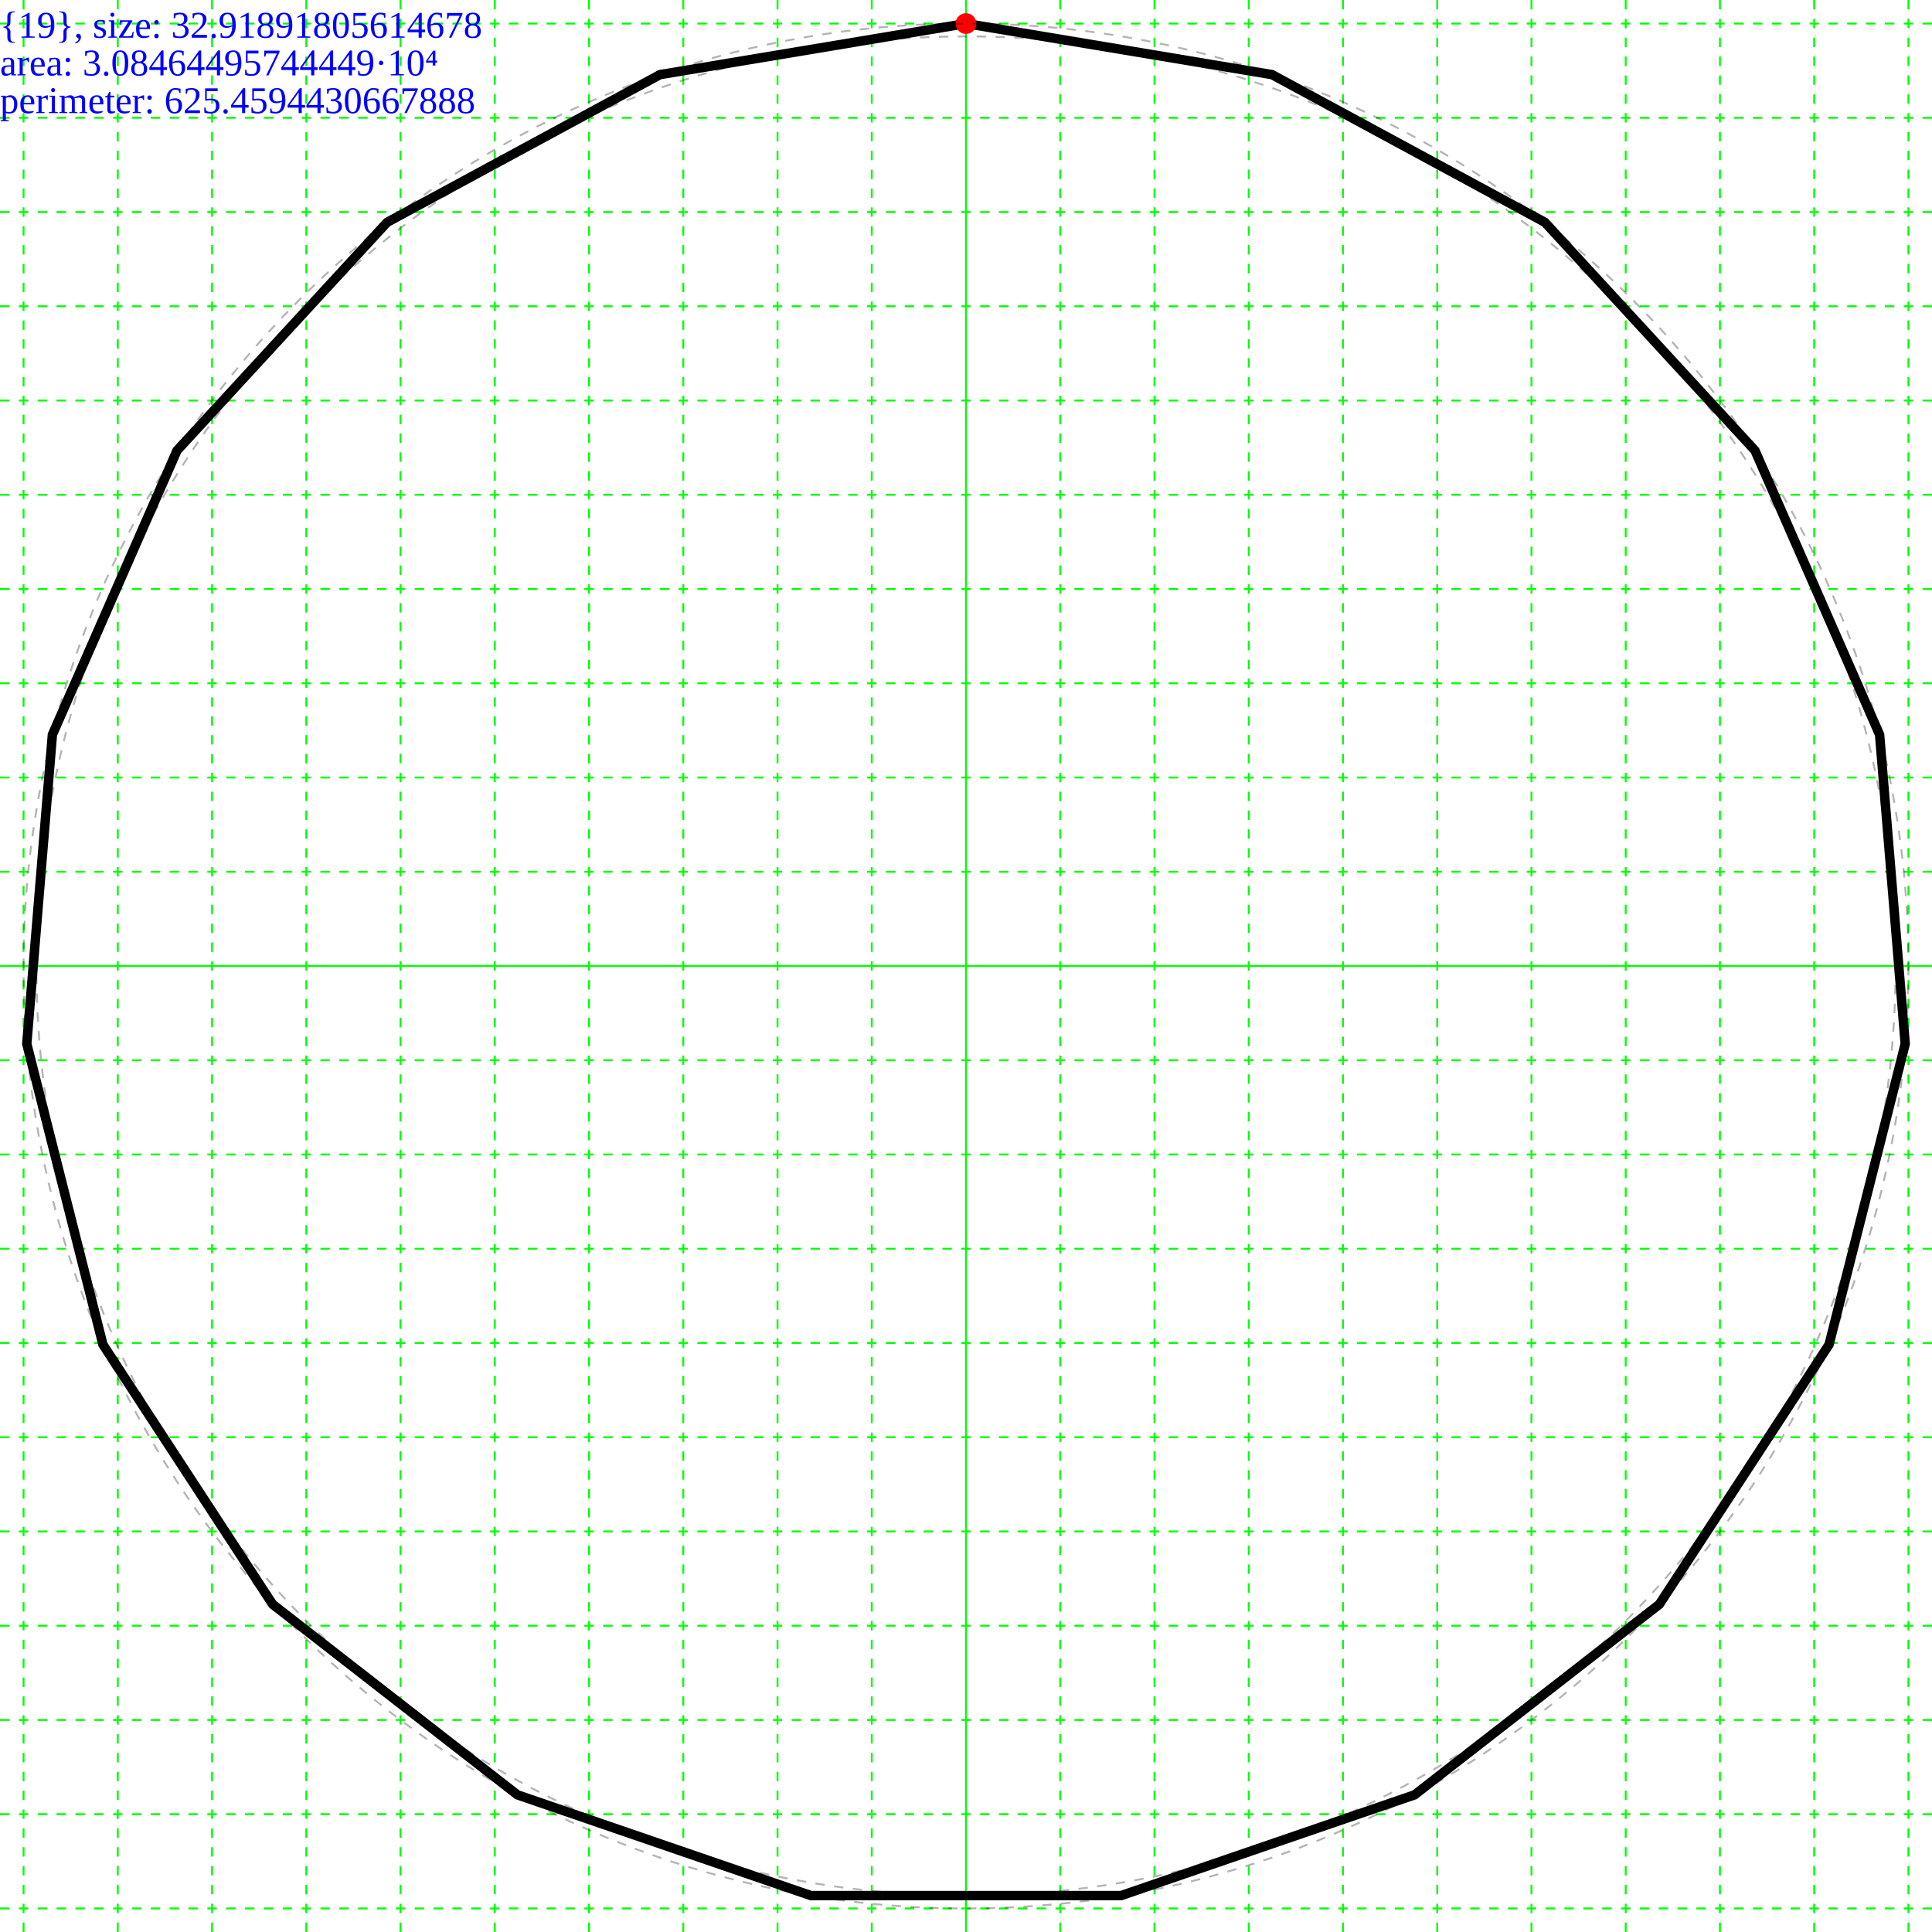
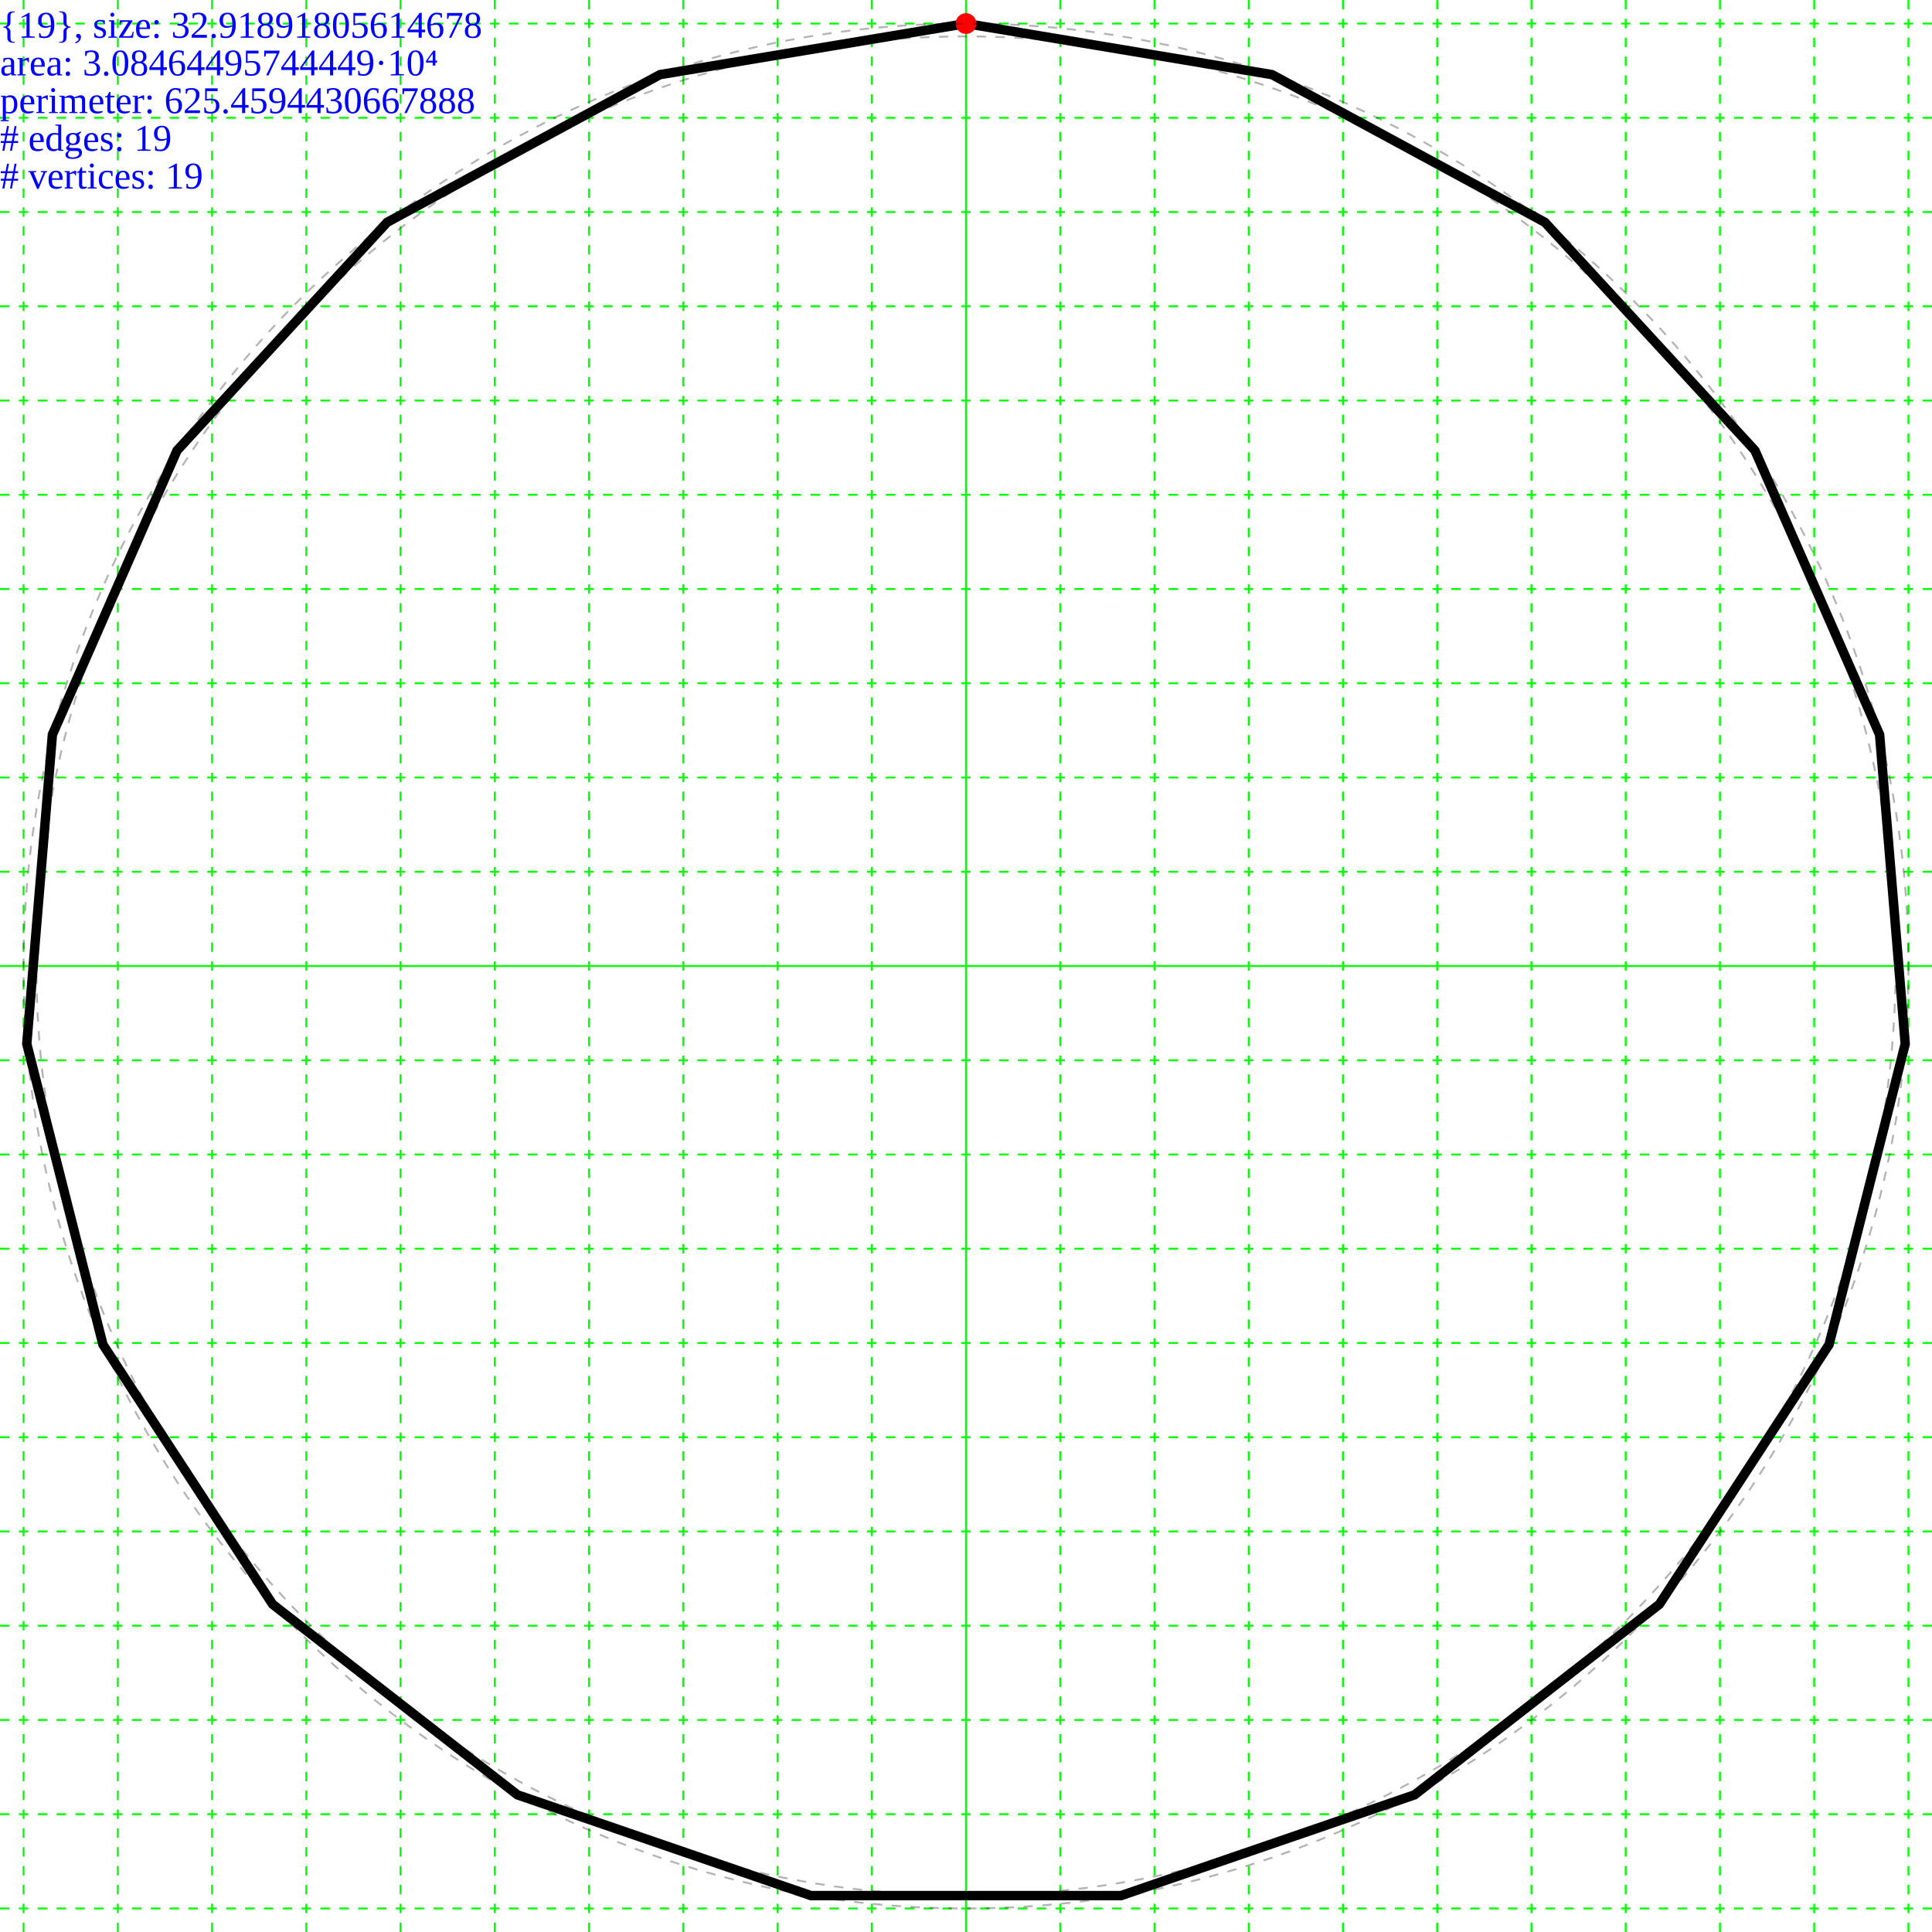
<svg xmlns="http://www.w3.org/2000/svg" height="205.0" width="205.0">
  <g id="grid">
    <line stroke="#00ff00" stroke-width="0.2" x1="102.5" x2="102.5" y1="0" y2="205.0" />
    <line stroke="#00ff00" stroke-dasharray="1,1" stroke-width="0.2" x1="112.5" x2="112.5" y1="0" y2="205" />
    <line stroke="#00ff00" stroke-dasharray="1,1" stroke-width="0.2" x1="92.5" x2="92.5" y1="0" y2="205" />
    <line stroke="#00ff00" stroke-dasharray="1,1" stroke-width="0.2" x1="122.5" x2="122.5" y1="0" y2="205" />
    <line stroke="#00ff00" stroke-dasharray="1,1" stroke-width="0.2" x1="82.5" x2="82.5" y1="0" y2="205" />
    <line stroke="#00ff00" stroke-dasharray="1,1" stroke-width="0.2" x1="132.5" x2="132.5" y1="0" y2="205" />
    <line stroke="#00ff00" stroke-dasharray="1,1" stroke-width="0.2" x1="72.5" x2="72.5" y1="0" y2="205" />
    <line stroke="#00ff00" stroke-dasharray="1,1" stroke-width="0.2" x1="142.5" x2="142.5" y1="0" y2="205" />
    <line stroke="#00ff00" stroke-dasharray="1,1" stroke-width="0.2" x1="62.5" x2="62.5" y1="0" y2="205" />
    <line stroke="#00ff00" stroke-dasharray="1,1" stroke-width="0.2" x1="152.5" x2="152.5" y1="0" y2="205" />
    <line stroke="#00ff00" stroke-dasharray="1,1" stroke-width="0.2" x1="52.5" x2="52.5" y1="0" y2="205" />
    <line stroke="#00ff00" stroke-dasharray="1,1" stroke-width="0.2" x1="162.5" x2="162.5" y1="0" y2="205" />
    <line stroke="#00ff00" stroke-dasharray="1,1" stroke-width="0.2" x1="42.5" x2="42.5" y1="0" y2="205" />
    <line stroke="#00ff00" stroke-dasharray="1,1" stroke-width="0.2" x1="172.5" x2="172.5" y1="0" y2="205" />
    <line stroke="#00ff00" stroke-dasharray="1,1" stroke-width="0.2" x1="32.5" x2="32.5" y1="0" y2="205" />
    <line stroke="#00ff00" stroke-dasharray="1,1" stroke-width="0.2" x1="182.5" x2="182.5" y1="0" y2="205" />
    <line stroke="#00ff00" stroke-dasharray="1,1" stroke-width="0.2" x1="22.5" x2="22.5" y1="0" y2="205" />
    <line stroke="#00ff00" stroke-dasharray="1,1" stroke-width="0.2" x1="192.5" x2="192.5" y1="0" y2="205" />
    <line stroke="#00ff00" stroke-dasharray="1,1" stroke-width="0.2" x1="12.5" x2="12.5" y1="0" y2="205" />
    <line stroke="#00ff00" stroke-dasharray="1,1" stroke-width="0.2" x1="202.5" x2="202.5" y1="0" y2="205" />
    <line stroke="#00ff00" stroke-dasharray="1,1" stroke-width="0.2" x1="2.5" x2="2.5" y1="0" y2="205" />
    <line stroke="#00ff00" stroke-dasharray="1,1" stroke-width="0.2" x1="212.5" x2="212.5" y1="0" y2="205" />
    <line stroke="#00ff00" stroke-dasharray="1,1" stroke-width="0.2" x1="-7.5" x2="-7.5" y1="0" y2="205" />
    <line stroke="#00ff00" stroke-width="0.2" x1="0" x2="205.0" y1="102.5" y2="102.5" />
    <line stroke="#00ff00" stroke-dasharray="1,1" stroke-width="0.2" x1="0" x2="205" y1="112.5" y2="112.5" />
    <line stroke="#00ff00" stroke-dasharray="1,1" stroke-width="0.2" x1="0" x2="205" y1="92.5" y2="92.5" />
    <line stroke="#00ff00" stroke-dasharray="1,1" stroke-width="0.2" x1="0" x2="205" y1="122.5" y2="122.5" />
    <line stroke="#00ff00" stroke-dasharray="1,1" stroke-width="0.2" x1="0" x2="205" y1="82.5" y2="82.5" />
    <line stroke="#00ff00" stroke-dasharray="1,1" stroke-width="0.2" x1="0" x2="205" y1="132.5" y2="132.5" />
    <line stroke="#00ff00" stroke-dasharray="1,1" stroke-width="0.2" x1="0" x2="205" y1="72.5" y2="72.5" />
    <line stroke="#00ff00" stroke-dasharray="1,1" stroke-width="0.2" x1="0" x2="205" y1="142.5" y2="142.5" />
    <line stroke="#00ff00" stroke-dasharray="1,1" stroke-width="0.2" x1="0" x2="205" y1="62.5" y2="62.5" />
    <line stroke="#00ff00" stroke-dasharray="1,1" stroke-width="0.2" x1="0" x2="205" y1="152.5" y2="152.5" />
    <line stroke="#00ff00" stroke-dasharray="1,1" stroke-width="0.2" x1="0" x2="205" y1="52.5" y2="52.5" />
    <line stroke="#00ff00" stroke-dasharray="1,1" stroke-width="0.2" x1="0" x2="205" y1="162.5" y2="162.5" />
    <line stroke="#00ff00" stroke-dasharray="1,1" stroke-width="0.2" x1="0" x2="205" y1="42.5" y2="42.5" />
    <line stroke="#00ff00" stroke-dasharray="1,1" stroke-width="0.2" x1="0" x2="205" y1="172.5" y2="172.5" />
    <line stroke="#00ff00" stroke-dasharray="1,1" stroke-width="0.2" x1="0" x2="205" y1="32.5" y2="32.5" />
    <line stroke="#00ff00" stroke-dasharray="1,1" stroke-width="0.2" x1="0" x2="205" y1="182.5" y2="182.5" />
    <line stroke="#00ff00" stroke-dasharray="1,1" stroke-width="0.2" x1="0" x2="205" y1="22.5" y2="22.5" />
    <line stroke="#00ff00" stroke-dasharray="1,1" stroke-width="0.2" x1="0" x2="205" y1="192.5" y2="192.5" />
    <line stroke="#00ff00" stroke-dasharray="1,1" stroke-width="0.2" x1="0" x2="205" y1="12.5" y2="12.5" />
    <line stroke="#00ff00" stroke-dasharray="1,1" stroke-width="0.2" x1="0" x2="205" y1="202.5" y2="202.5" />
    <line stroke="#00ff00" stroke-dasharray="1,1" stroke-width="0.2" x1="0" x2="205" y1="2.5" y2="2.5" />
    <line stroke="#00ff00" stroke-dasharray="1,1" stroke-width="0.2" x1="0" x2="205" y1="212.5" y2="212.5" />
    <line stroke="#00ff00" stroke-dasharray="1,1" stroke-width="0.2" x1="0" x2="205" y1="-7.5" y2="-7.5" />
    <line stroke="#00ff00" stroke-dasharray="1,1" stroke-width="0.2" x1="0" x2="205" y1="222.5" y2="222.5" />
    <line stroke="#00ff00" stroke-dasharray="1,1" stroke-width="0.2" x1="0" x2="205" y1="-17.5" y2="-17.5" />
    <line stroke="#00ff00" stroke-dasharray="1,1" stroke-width="0.2" x1="0" x2="205" y1="232.5" y2="232.5" />
    <line stroke="#00ff00" stroke-dasharray="1,1" stroke-width="0.2" x1="0" x2="205" y1="-27.5" y2="-27.5" />
    <line stroke="#00ff00" stroke-dasharray="1,1" stroke-width="0.2" x1="0" x2="205" y1="242.5" y2="242.5" />
    <line stroke="#00ff00" stroke-dasharray="1,1" stroke-width="0.2" x1="0" x2="205" y1="-37.5" y2="-37.5" />
    <line stroke="#00ff00" stroke-dasharray="1,1" stroke-width="0.2" x1="0" x2="205" y1="252.5" y2="252.5" />
    <line stroke="#00ff00" stroke-dasharray="1,1" stroke-width="0.2" x1="0" x2="205" y1="-47.5" y2="-47.5" />
    <line stroke="#00ff00" stroke-dasharray="1,1" stroke-width="0.2" x1="0" x2="205" y1="262.5" y2="262.5" />
    <line stroke="#00ff00" stroke-dasharray="1,1" stroke-width="0.2" x1="0" x2="205" y1="-57.5" y2="-57.5" />
    <line stroke="#00ff00" stroke-dasharray="1,1" stroke-width="0.2" x1="0" x2="205" y1="272.5" y2="272.5" />
    <line stroke="#00ff00" stroke-dasharray="1,1" stroke-width="0.2" x1="0" x2="205" y1="-67.5" y2="-67.5" />
    <line stroke="#00ff00" stroke-dasharray="1,1" stroke-width="0.2" x1="0" x2="205" y1="282.5" y2="282.5" />
    <line stroke="#00ff00" stroke-dasharray="1,1" stroke-width="0.2" x1="0" x2="205" y1="-77.5" y2="-77.5" />
    <line stroke="#00ff00" stroke-dasharray="1,1" stroke-width="0.2" x1="0" x2="205" y1="292.5" y2="292.5" />
    <line stroke="#00ff00" stroke-dasharray="1,1" stroke-width="0.2" x1="0" x2="205" y1="-87.5" y2="-87.5" />
    <line stroke="#00ff00" stroke-dasharray="1,1" stroke-width="0.2" x1="0" x2="205" y1="302.5" y2="302.5" />
    <line stroke="#00ff00" stroke-dasharray="1,1" stroke-width="0.2" x1="0" x2="205" y1="-97.5" y2="-97.5" />
    <line stroke="#00ff00" stroke-dasharray="1,1" stroke-width="0.2" x1="0" x2="205" y1="312.5" y2="312.5" />
    <line stroke="#00ff00" stroke-dasharray="1,1" stroke-width="0.2" x1="0" x2="205" y1="-107.5" y2="-107.5" />
  </g>
  <g>
    <text fill="blue" font-size="4.0" id="info" x="0" y="0">
      <tspan dy="4.0" x="0">{19}, size: 32.91891805614678</tspan>
      <tspan dy="4.0" x="0">area: 3.08464495744449·10⁴</tspan>
      <tspan dy="4.0" x="0">perimeter: 625.4594430667888</tspan>
+       <tspan dy="4.0" x="0"># edges: 19</tspan>
+       <tspan dy="4.0" x="0"># vertices: 19</tspan>
    </text>
  </g>
  <g>
    <polygon fill="none" points="102.5,2.5 134.97,7.918 163.921,23.586 186.217,47.805 199.44,77.951 202.158,110.758 194.077,142.67 176.072,170.228 150.095,190.447 118.959,201.136 86.041,201.136 54.905,190.447 28.928,170.228 10.923,142.67 2.842,110.758 5.56,77.951 18.783,47.805 41.079,23.586 70.03,7.918" stroke="black" stroke-width="1" />
    <circle cx="102.5" cy="2.5" fill="#ff0000" r="1.1" />
    <circle cx="102.5" cy="102.5" fill="none" r="98.636" stroke="black" stroke-dasharray="1,1" stroke-opacity="0.3" stroke-width="0.2" />
    <circle cx="102.5" cy="102.5" fill="none" r="100.0" stroke="black" stroke-dasharray="1,1" stroke-opacity="0.3" stroke-width="0.2" />
  </g>
</svg>
